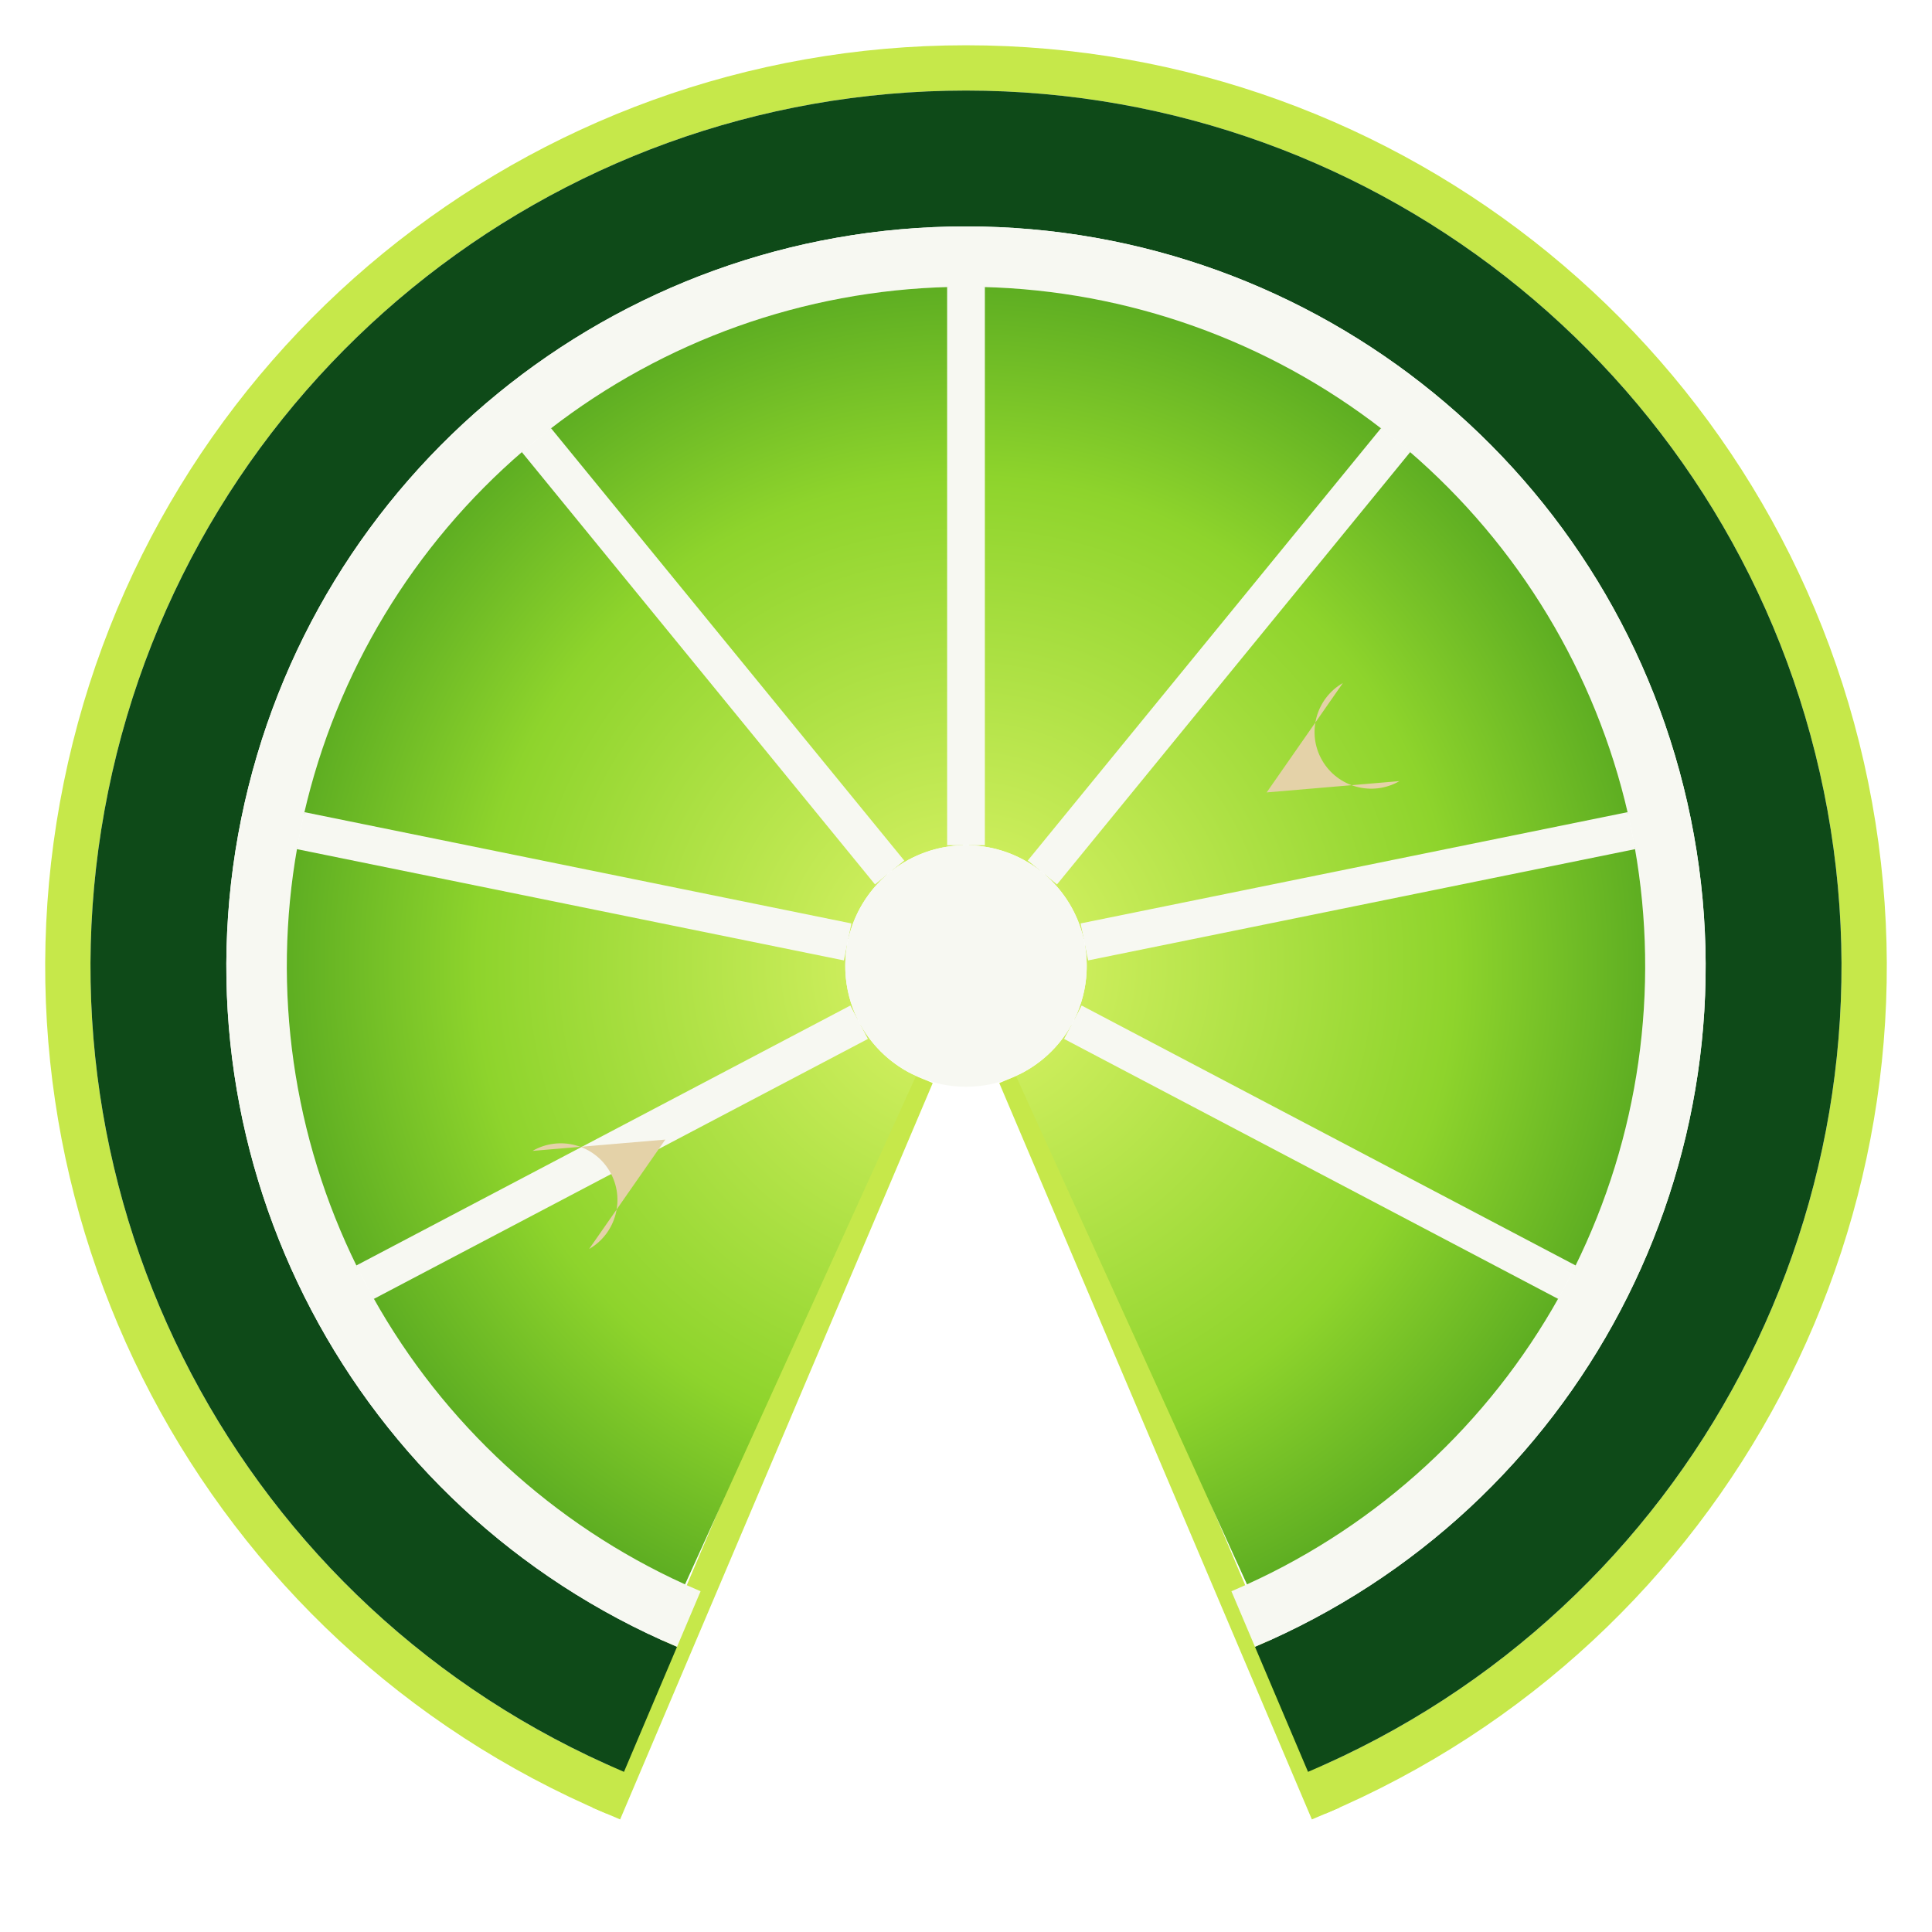
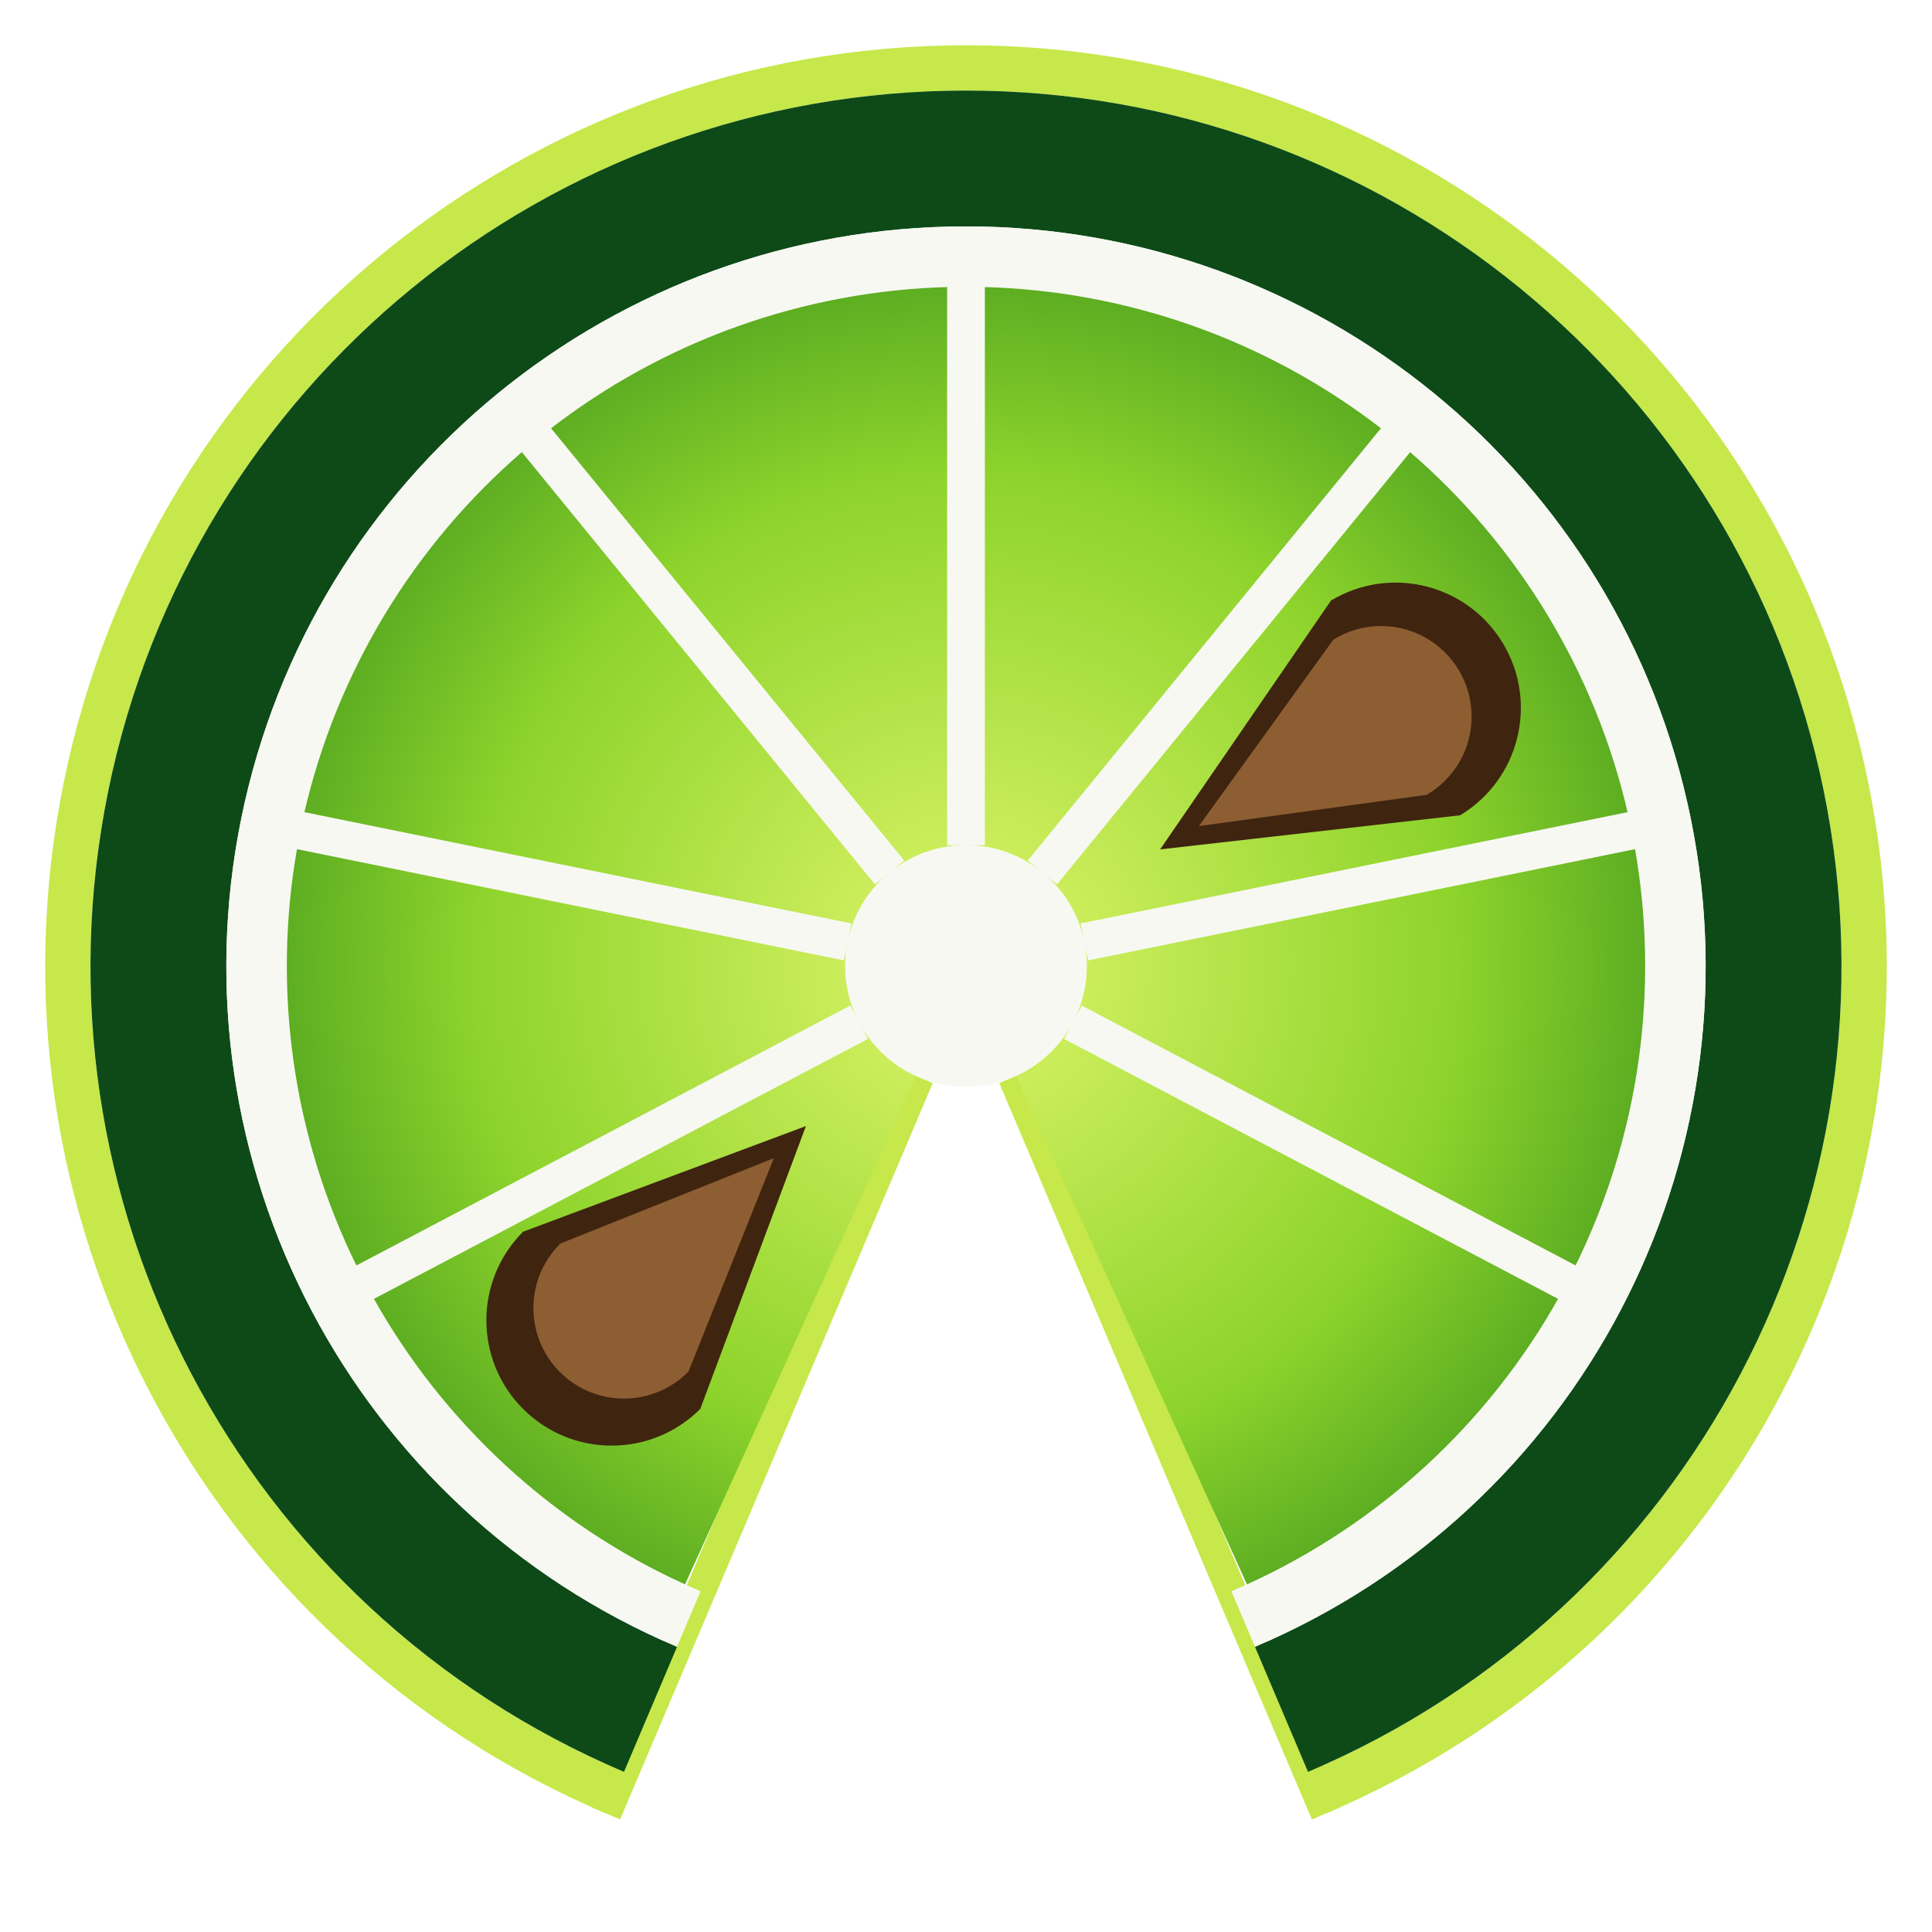
<svg xmlns="http://www.w3.org/2000/svg" width="256" height="256" viewBox="0 0 256 256">
  <defs>
    <radialGradient id="flesh" cx="128" cy="128" r="90" gradientUnits="userSpaceOnUse">
      <stop offset="0%" stop-color="#dff56a" />
      <stop offset="72%" stop-color="#8ed42c" />
      <stop offset="100%" stop-color="#5eae22" />
    </radialGradient>
  </defs>
  <path fill="#c6e84a" d="M80.33,240.30 A122.00,122.00 0 1 1 175.67,240.30 L173.32,234.78 A116.00,116.00 0 1 0 82.68,234.78 Z" />
  <g stroke="#c6e84a" stroke-width="4" stroke-linecap="butt">
    <line x1="134.25" y1="142.73" x2="175.67" y2="240.30" />
    <line x1="121.75" y1="142.73" x2="80.33" y2="240.30" />
  </g>
  <path fill="#0e4a18" d="M82.68,234.78 A116.00,116.00 0 1 1 173.32,234.78 L166.29,218.21 A98.00,98.00 0 1 0 89.71,218.21 Z" />
  <path fill="#f7f8f2" d="M89.71,218.21 A98.00,98.00 0 1 1 166.29,218.21 L163.17,210.85 A90.00,90.00 0 1 0 92.83,210.85 Z" />
  <g fill="url(#flesh)">
    <path d="M90.77,209.94 A90.00,90.00 0 0 1 49.42,171.88 L114.03,135.80 A16.00,16.00 0 0 0 121.38,142.57 Z" />
    <path d="M47.33,167.90 A90.00,90.00 0 0 1 39.39,112.27 L112.25,125.20 A16.00,16.00 0 0 0 113.66,135.09 Z" />
    <path d="M40.28,107.86 A90.00,90.00 0 0 1 69.33,59.75 L117.57,115.87 A16.00,16.00 0 0 0 112.41,124.42 Z" />
    <path d="M72.82,56.90 A90.00,90.00 0 0 1 125.75,38.03 L127.60,112.00 A16.00,16.00 0 0 0 118.19,115.36 Z" />
    <path d="M130.25,38.03 A90.00,90.00 0 0 1 183.18,56.90 L137.81,115.36 A16.00,16.00 0 0 0 128.40,112.00 Z" />
    <path d="M186.67,59.75 A90.00,90.00 0 0 1 215.72,107.86 L143.59,124.42 A16.00,16.00 0 0 0 138.43,115.87 Z" />
    <path d="M216.61,112.27 A90.00,90.00 0 0 1 208.67,167.90 L142.34,135.09 A16.00,16.00 0 0 0 143.75,125.20 Z" />
    <path d="M206.58,171.88 A90.00,90.00 0 0 1 165.23,209.94 L134.62,142.57 A16.00,16.00 0 0 0 141.97,135.80 Z" />
  </g>
  <g stroke="#f7f8f2" stroke-width="5" stroke-linecap="butt">
    <line x1="113.84" y1="135.45" x2="48.35" y2="169.91" />
    <line x1="112.32" y1="124.81" x2="39.81" y2="110.06" />
    <line x1="117.88" y1="115.61" x2="71.06" y2="58.30" />
    <line x1="128.00" y1="112.00" x2="128.00" y2="38.00" />
    <line x1="138.12" y1="115.61" x2="184.94" y2="58.30" />
    <line x1="143.68" y1="124.81" x2="216.19" y2="110.06" />
    <line x1="142.16" y1="135.45" x2="207.65" y2="169.91" />
  </g>
  <circle cx="128" cy="128" r="16" fill="#f7f8f2" />
-   <g fill="#e4d2a8">
-     <path d="M167.84,105.00 L185.44,103.50 A7.50,7.50 0 1 1 177.94,90.50 Z" />
-     <path d="M88.16,151.00 L70.56,152.50 A7.50,7.50 0 1 1 78.06,165.50 Z" />
+   <g fill="#3f2410">
+     <path d="M153.72,112.55 L193.47,108.03 A16.60,16.60 0 1 0 176.37,79.57 Z" />
+     <path d="M106.79,149.21 L69.31,163.21 A16.60,16.60 0 1 0 92.79,186.69 Z" />
+   </g>
+   <g fill="#8d5e32">
+     <path d="M158.86,109.46 L189.04,105.32 A12.00,12.00 0 1 0 176.68,84.75 Z" />
+     <path d="M102.54,153.46 L74.26,164.77 A12.00,12.00 0 1 0 91.23,181.74 Z" />
  </g>
</svg>
